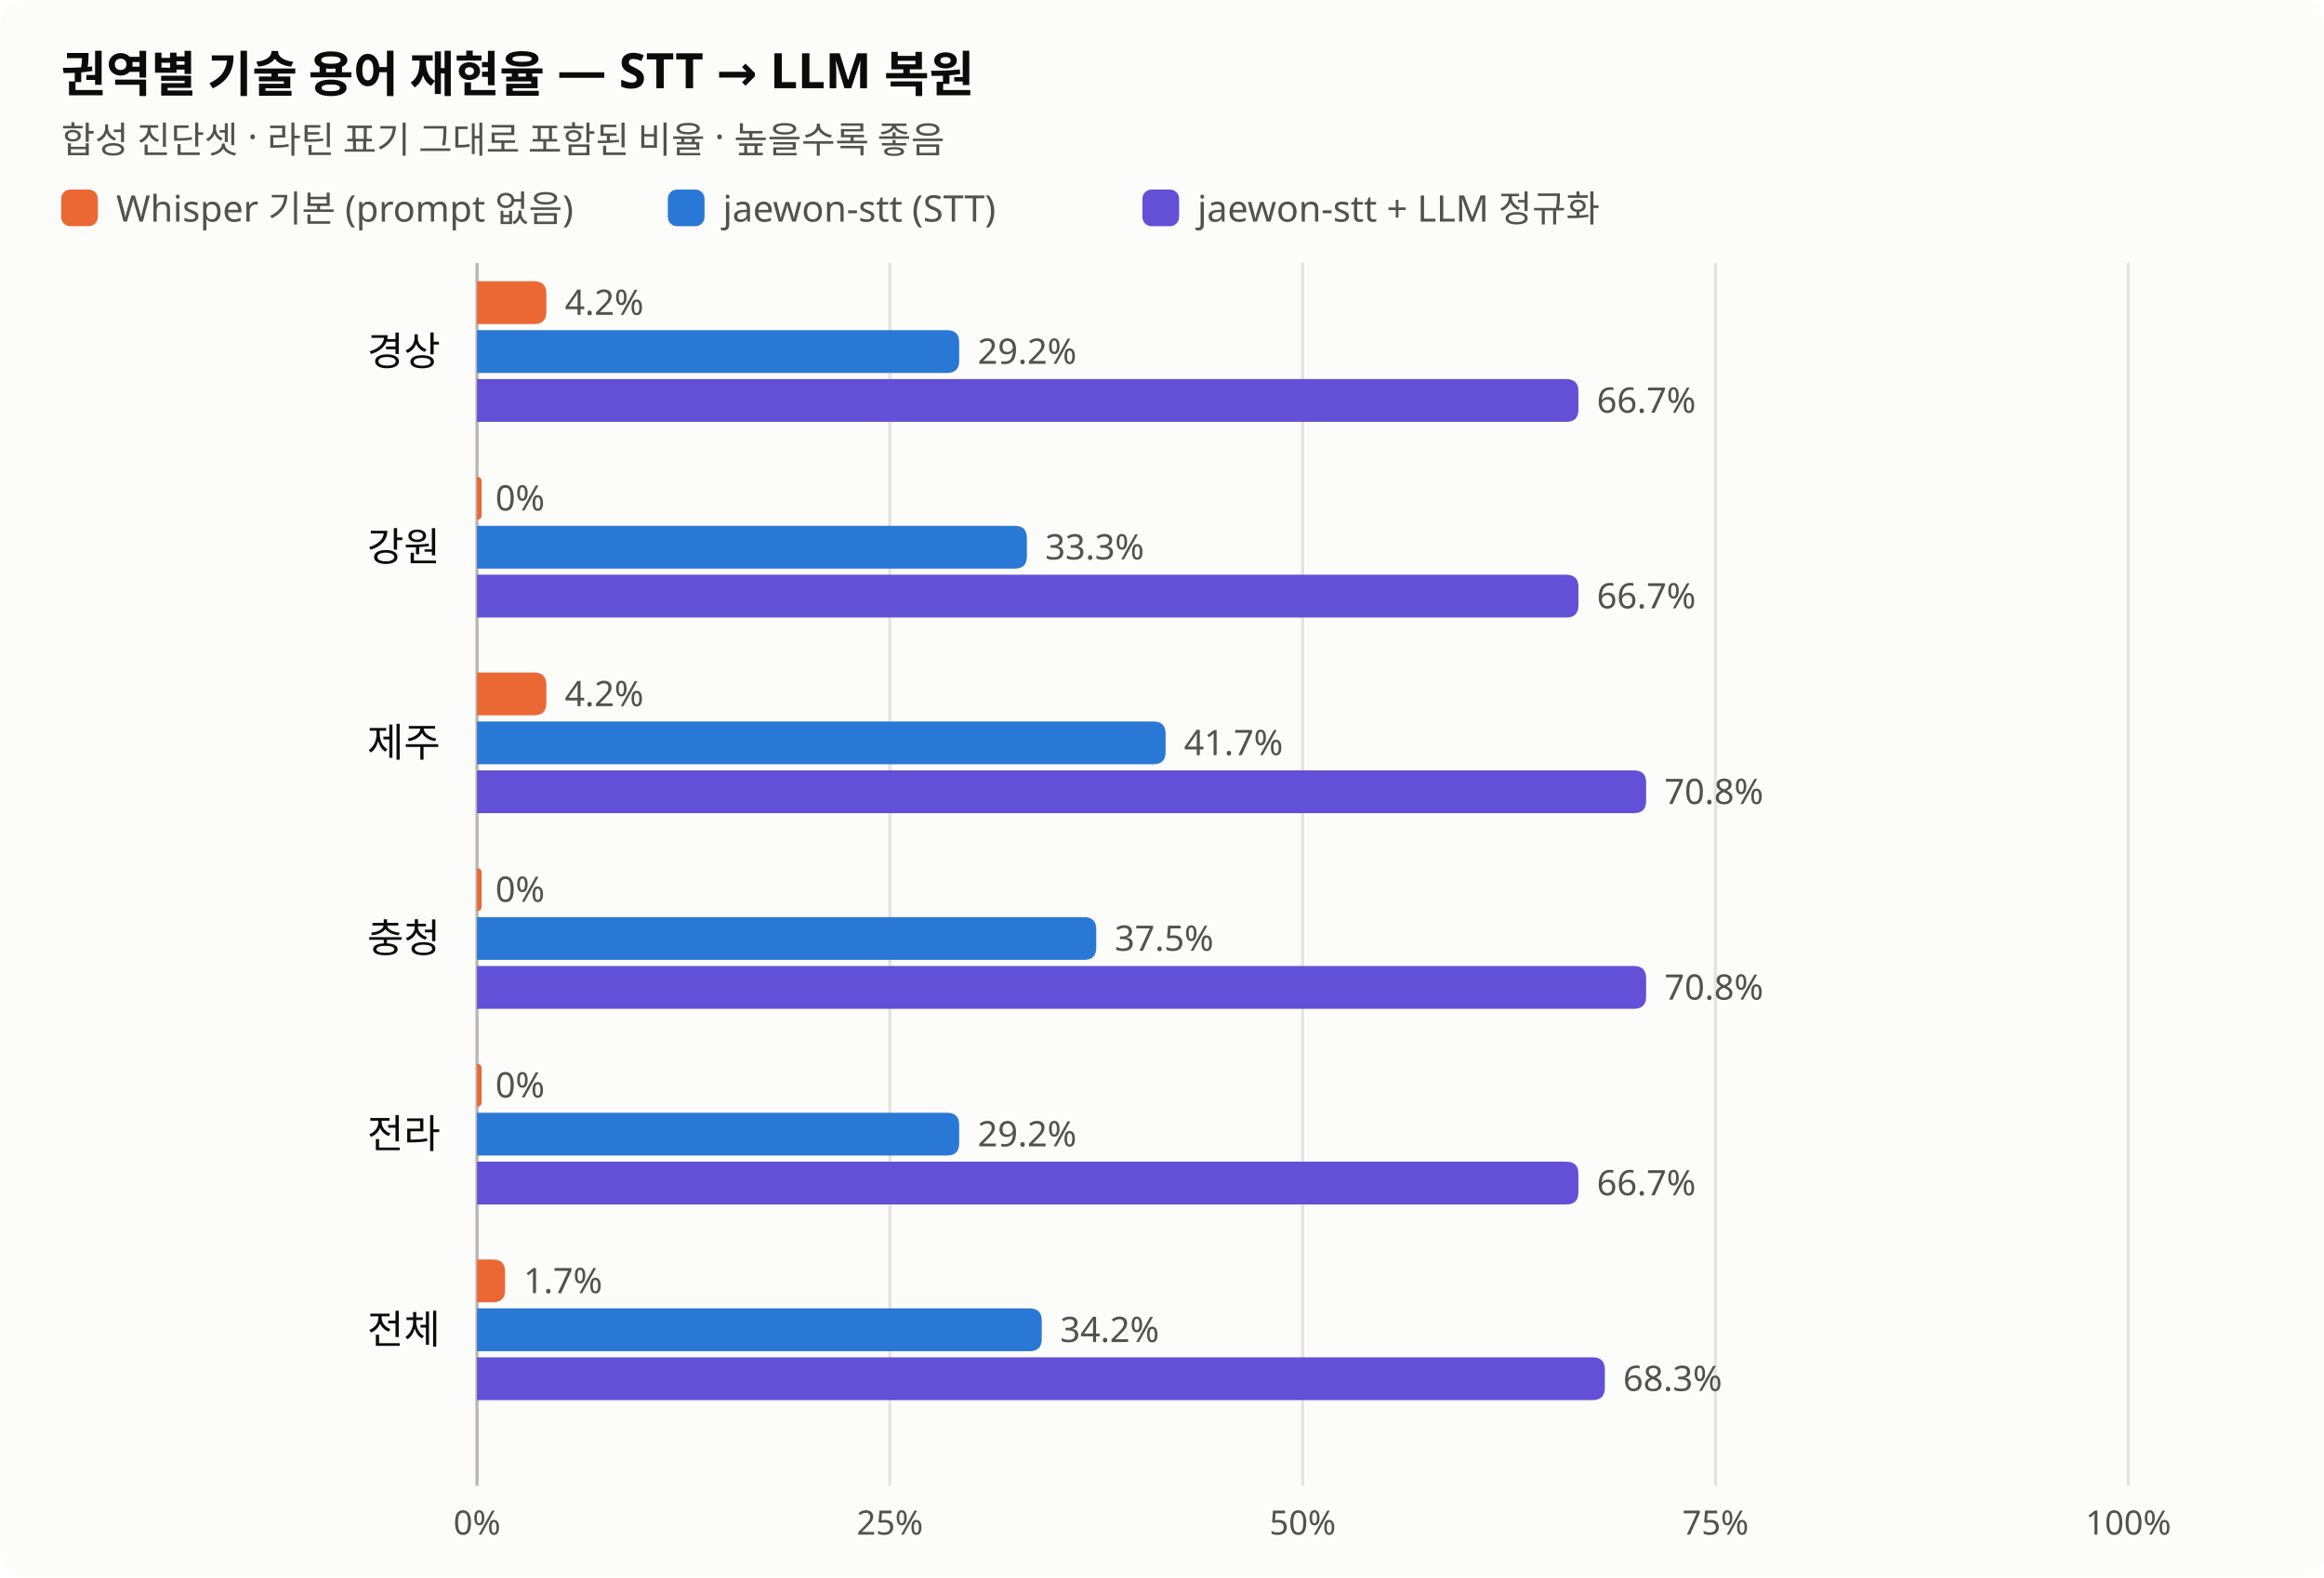
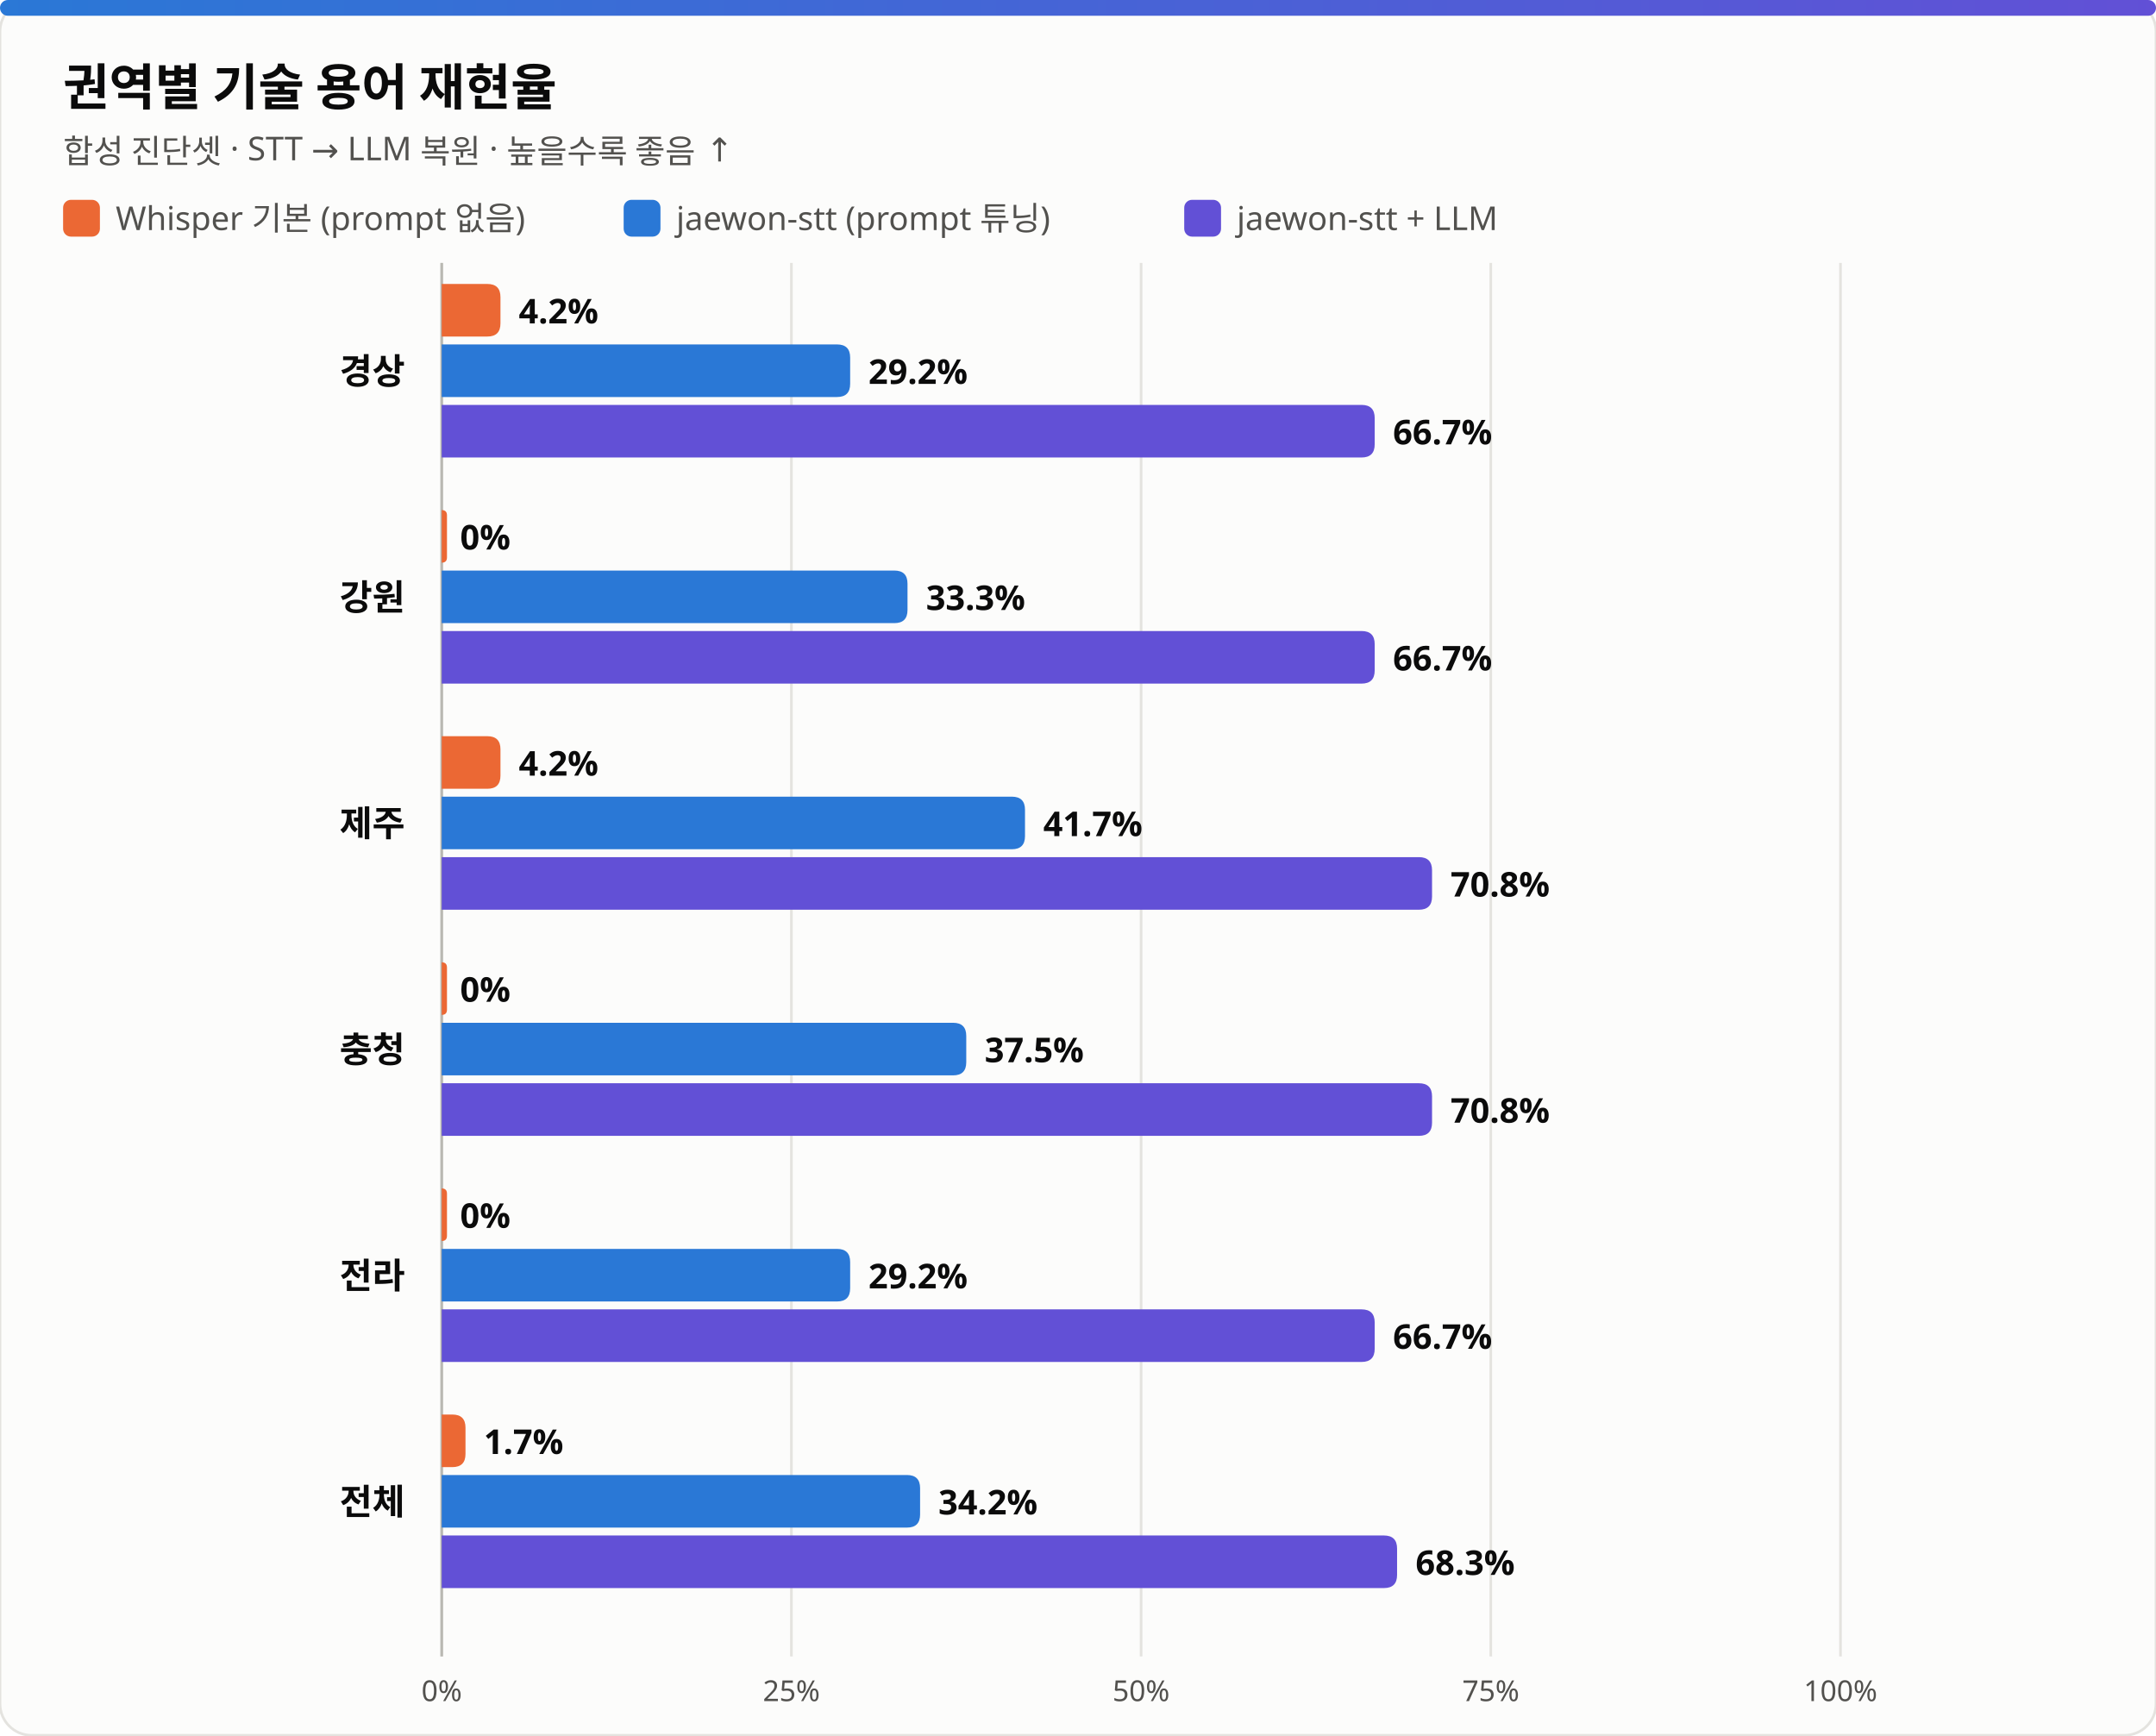
- <svg xmlns="http://www.w3.org/2000/svg" width="760" height="516" viewBox="0 0 760 516" font-family="Pretendard, 'Noto Sans KR', 'Malgun Gothic', 'Apple SD Gothic Neo', sans-serif" role="img" aria-label="권역별 기술 용어 재현율 — STT → LLM 복원">
-   <rect width="100%" height="100%" rx="8" fill="#fcfcfb" />
-   <text x="20" y="30" font-size="16" font-weight="600" fill="#0b0b0b">권역별 기술 용어 재현율 — STT → LLM 복원</text>
-   <text x="20" y="50" font-size="12" fill="#52514e">합성 진단셋 · 라틴 표기 그대로 포함된 비율 · 높을수록 좋음</text>
-   <rect x="20" y="62" width="12" height="12" rx="3" fill="#eb6834" />
-   <text x="38" y="72.5" font-size="12" fill="#52514e">Whisper 기본 (prompt 없음)</text>
-   <rect x="218.4" y="62" width="12" height="12" rx="3" fill="#2a78d6" />
-   <text x="236.4" y="72.5" font-size="12" fill="#52514e">jaewon-stt (STT)</text>
-   <rect x="373.6" y="62" width="12" height="12" rx="3" fill="#6250d6" />
-   <text x="391.6" y="72.5" font-size="12" fill="#52514e">jaewon-stt + LLM 정규화</text>
-   <line x1="156.0" y1="86" x2="156.0" y2="486" stroke="#e4e3df" stroke-width="1" />
-   <text x="156.0" y="502" font-size="11" text-anchor="middle" fill="#52514e">0%</text>
-   <line x1="291.0" y1="86" x2="291.0" y2="486" stroke="#e4e3df" stroke-width="1" />
-   <text x="291.0" y="502" font-size="11" text-anchor="middle" fill="#52514e">25%</text>
-   <line x1="426.0" y1="86" x2="426.0" y2="486" stroke="#e4e3df" stroke-width="1" />
-   <text x="426.0" y="502" font-size="11" text-anchor="middle" fill="#52514e">50%</text>
-   <line x1="561.0" y1="86" x2="561.0" y2="486" stroke="#e4e3df" stroke-width="1" />
-   <text x="561.0" y="502" font-size="11" text-anchor="middle" fill="#52514e">75%</text>
-   <line x1="696.0" y1="86" x2="696.0" y2="486" stroke="#e4e3df" stroke-width="1" />
-   <text x="696.0" y="502" font-size="11" text-anchor="middle" fill="#52514e">100%</text>
-   <line x1="156" y1="86" x2="156" y2="486" stroke="#b9b8b2" stroke-width="1" />
-   <text x="144" y="119.5" font-size="13" text-anchor="end" fill="#0b0b0b">경상</text>
-   <path d="M156,92 H174.68 Q178.68,92 178.68,96 V102 Q178.68,106 174.68,106 H156 Z" fill="#eb6834" />
-   <text x="184.7" y="103" font-size="11.5" fill="#52514e">4.2%</text>
-   <path d="M156,108 H309.68 Q313.68,108 313.68,112 V118 Q313.68,122 309.68,122 H156 Z" fill="#2a78d6" />
-   <text x="319.7" y="119" font-size="11.5" fill="#52514e">29.2%</text>
-   <path d="M156,124 H512.18 Q516.18,124 516.18,128 V134 Q516.18,138 512.18,138 H156 Z" fill="#6250d6" />
-   <text x="522.2" y="135" font-size="11.5" fill="#52514e">66.7%</text>
-   <text x="144" y="183.5" font-size="13" text-anchor="end" fill="#0b0b0b">강원</text>
-   <path d="M156,156 H156.0 Q157.5,156 157.5,157.5 V168.5 Q157.5,170 156.0,170 H156 Z" fill="#eb6834" />
-   <text x="162.0" y="167" font-size="11.5" fill="#52514e">0%</text>
-   <path d="M156,172 H331.82 Q335.82,172 335.82,176 V182 Q335.82,186 331.82,186 H156 Z" fill="#2a78d6" />
-   <text x="341.8" y="183" font-size="11.5" fill="#52514e">33.3%</text>
-   <path d="M156,188 H512.18 Q516.18,188 516.18,192 V198 Q516.18,202 512.18,202 H156 Z" fill="#6250d6" />
-   <text x="522.2" y="199" font-size="11.5" fill="#52514e">66.7%</text>
-   <text x="144" y="247.5" font-size="13" text-anchor="end" fill="#0b0b0b">제주</text>
-   <path d="M156,220 H174.68 Q178.68,220 178.68,224 V230 Q178.68,234 174.68,234 H156 Z" fill="#eb6834" />
-   <text x="184.7" y="231" font-size="11.5" fill="#52514e">4.2%</text>
-   <path d="M156,236 H377.18 Q381.18,236 381.18,240 V246 Q381.18,250 377.18,250 H156 Z" fill="#2a78d6" />
-   <text x="387.2" y="247" font-size="11.5" fill="#52514e">41.7%</text>
-   <path d="M156,252 H534.32 Q538.32,252 538.32,256 V262 Q538.32,266 534.32,266 H156 Z" fill="#6250d6" />
-   <text x="544.3" y="263" font-size="11.5" fill="#52514e">70.8%</text>
-   <text x="144" y="311.5" font-size="13" text-anchor="end" fill="#0b0b0b">충청</text>
-   <path d="M156,284 H156.0 Q157.5,284 157.5,285.5 V296.5 Q157.5,298 156.0,298 H156 Z" fill="#eb6834" />
-   <text x="162.0" y="295" font-size="11.5" fill="#52514e">0%</text>
-   <path d="M156,300 H354.5 Q358.5,300 358.5,304 V310 Q358.5,314 354.5,314 H156 Z" fill="#2a78d6" />
-   <text x="364.5" y="311" font-size="11.5" fill="#52514e">37.5%</text>
-   <path d="M156,316 H534.32 Q538.32,316 538.32,320 V326 Q538.32,330 534.32,330 H156 Z" fill="#6250d6" />
-   <text x="544.3" y="327" font-size="11.5" fill="#52514e">70.8%</text>
-   <text x="144" y="375.5" font-size="13" text-anchor="end" fill="#0b0b0b">전라</text>
-   <path d="M156,348 H156.0 Q157.5,348 157.5,349.5 V360.5 Q157.5,362 156.0,362 H156 Z" fill="#eb6834" />
-   <text x="162.0" y="359" font-size="11.5" fill="#52514e">0%</text>
-   <path d="M156,364 H309.68 Q313.68,364 313.68,368 V374 Q313.68,378 309.68,378 H156 Z" fill="#2a78d6" />
-   <text x="319.7" y="375" font-size="11.5" fill="#52514e">29.2%</text>
-   <path d="M156,380 H512.18 Q516.18,380 516.18,384 V390 Q516.18,394 512.18,394 H156 Z" fill="#6250d6" />
-   <text x="522.2" y="391" font-size="11.5" fill="#52514e">66.7%</text>
-   <text x="144" y="439.5" font-size="13" text-anchor="end" fill="#0b0b0b">전체</text>
-   <path d="M156,412 H161.18 Q165.18,412 165.18,416 V422 Q165.18,426 161.18,426 H156 Z" fill="#eb6834" />
-   <text x="171.2" y="423" font-size="11.5" fill="#52514e">1.7%</text>
-   <path d="M156,428 H336.68 Q340.68,428 340.68,432 V438 Q340.68,442 336.68,442 H156 Z" fill="#2a78d6" />
-   <text x="346.7" y="439" font-size="11.5" fill="#52514e">34.2%</text>
-   <path d="M156,444 H520.82 Q524.82,444 524.82,448 V454 Q524.82,458 520.82,458 H156 Z" fill="#6250d6" />
-   <text x="530.8" y="455" font-size="11.5" fill="#52514e">68.3%</text>
+ <svg xmlns="http://www.w3.org/2000/svg" width="820" height="660" viewBox="0 0 820 660" font-family="Pretendard, 'Noto Sans KR', 'Malgun Gothic', 'Apple SD Gothic Neo', sans-serif" role="img" aria-label="권역별 기술 용어 재현율">
+   <defs>
+     <linearGradient id="gsyntermbyregion" x1="0" x2="1">
+       <stop offset="0" stop-color="#2a78d6" />
+       <stop offset="1" stop-color="#6250d6" />
+     </linearGradient>
+   </defs>
+   <rect width="100%" height="100%" rx="12" fill="#fcfcfb" stroke="#e4e3df" />
+   <rect x="0" y="0" width="820" height="6" rx="3" fill="url(#gsyntermbyregion)" />
+   <text x="24" y="40" font-size="19" font-weight="700" fill="#0b0b0b">권역별 기술 용어 재현율</text>
+   <text x="24" y="62" font-size="12.5" fill="#52514e">합성 진단셋 · STT → LLM 복원 · 높을수록 좋음 ↑</text>
+   <rect x="24" y="76" width="14" height="14" rx="3" fill="#eb6834" />
+   <text x="44" y="87.5" font-size="12.5" fill="#52514e">Whisper 기본 (prompt 없음)</text>
+   <rect x="237.2" y="76" width="14" height="14" rx="3" fill="#2a78d6" />
+   <text x="257.2" y="87.5" font-size="12.5" fill="#52514e">jaewon-stt (prompt 튜닝)</text>
+   <rect x="450.4" y="76" width="14" height="14" rx="3" fill="#6250d6" />
+   <text x="470.4" y="87.5" font-size="12.5" fill="#52514e">jaewon-stt + LLM</text>
+   <line x1="168.0" y1="100" x2="168.0" y2="630" stroke="#e4e3df" />
+   <text x="168.0" y="647" font-size="11" text-anchor="middle" fill="#52514e">0%</text>
+   <line x1="301.0" y1="100" x2="301.0" y2="630" stroke="#e4e3df" />
+   <text x="301.0" y="647" font-size="11" text-anchor="middle" fill="#52514e">25%</text>
+   <line x1="434.0" y1="100" x2="434.0" y2="630" stroke="#e4e3df" />
+   <text x="434.0" y="647" font-size="11" text-anchor="middle" fill="#52514e">50%</text>
+   <line x1="567.0" y1="100" x2="567.0" y2="630" stroke="#e4e3df" />
+   <text x="567.0" y="647" font-size="11" text-anchor="middle" fill="#52514e">75%</text>
+   <line x1="700.0" y1="100" x2="700.0" y2="630" stroke="#e4e3df" />
+   <text x="700.0" y="647" font-size="11" text-anchor="middle" fill="#52514e">100%</text>
+   <line x1="168" y1="100" x2="168" y2="630" stroke="#b9b8b2" />
+   <text x="154" y="146.0" font-size="13.5" font-weight="600" text-anchor="end" fill="#0b0b0b">경상</text>
+   <path d="M168,108 H185.344 Q190.344,108 190.344,113 V123 Q190.344,128 185.344,128 H168 Z" fill="#eb6834" />
+   <text x="197.3" y="123" font-size="13" font-weight="700" fill="#0b0b0b">4.2%</text>
+   <path d="M168,131 H318.344 Q323.344,131 323.344,136 V146 Q323.344,151 318.344,151 H168 Z" fill="#2a78d6" />
+   <text x="330.3" y="146" font-size="13" font-weight="700" fill="#0b0b0b">29.2%</text>
+   <path d="M168,154 H517.844 Q522.844,154 522.844,159 V169 Q522.844,174 517.844,174 H168 Z" fill="#6250d6" />
+   <text x="529.8" y="169" font-size="13" font-weight="700" fill="#0b0b0b">66.7%</text>
+   <text x="154" y="232.0" font-size="13.5" font-weight="600" text-anchor="end" fill="#0b0b0b">강원</text>
+   <path d="M168,194 H168 Q170,194 170,196 V212 Q170,214 168,214 H168 Z" fill="#eb6834" />
+   <text x="175.0" y="209" font-size="13" font-weight="700" fill="#0b0b0b">0%</text>
+   <path d="M168,217 H340.156 Q345.156,217 345.156,222 V232 Q345.156,237 340.156,237 H168 Z" fill="#2a78d6" />
+   <text x="352.2" y="232" font-size="13" font-weight="700" fill="#0b0b0b">33.3%</text>
+   <path d="M168,240 H517.844 Q522.844,240 522.844,245 V255 Q522.844,260 517.844,260 H168 Z" fill="#6250d6" />
+   <text x="529.8" y="255" font-size="13" font-weight="700" fill="#0b0b0b">66.7%</text>
+   <text x="154" y="318.0" font-size="13.5" font-weight="600" text-anchor="end" fill="#0b0b0b">제주</text>
+   <path d="M168,280 H185.344 Q190.344,280 190.344,285 V295 Q190.344,300 185.344,300 H168 Z" fill="#eb6834" />
+   <text x="197.3" y="295" font-size="13" font-weight="700" fill="#0b0b0b">4.2%</text>
+   <path d="M168,303 H384.844 Q389.844,303 389.844,308 V318 Q389.844,323 384.844,323 H168 Z" fill="#2a78d6" />
+   <text x="396.8" y="318" font-size="13" font-weight="700" fill="#0b0b0b">41.7%</text>
+   <path d="M168,326 H539.656 Q544.656,326 544.656,331 V341 Q544.656,346 539.656,346 H168 Z" fill="#6250d6" />
+   <text x="551.7" y="341" font-size="13" font-weight="700" fill="#0b0b0b">70.8%</text>
+   <text x="154" y="404.0" font-size="13.5" font-weight="600" text-anchor="end" fill="#0b0b0b">충청</text>
+   <path d="M168,366 H168 Q170,366 170,368 V384 Q170,386 168,386 H168 Z" fill="#eb6834" />
+   <text x="175.0" y="381" font-size="13" font-weight="700" fill="#0b0b0b">0%</text>
+   <path d="M168,389 H362.5 Q367.5,389 367.5,394 V404 Q367.5,409 362.5,409 H168 Z" fill="#2a78d6" />
+   <text x="374.5" y="404" font-size="13" font-weight="700" fill="#0b0b0b">37.5%</text>
+   <path d="M168,412 H539.656 Q544.656,412 544.656,417 V427 Q544.656,432 539.656,432 H168 Z" fill="#6250d6" />
+   <text x="551.7" y="427" font-size="13" font-weight="700" fill="#0b0b0b">70.8%</text>
+   <text x="154" y="490.0" font-size="13.5" font-weight="600" text-anchor="end" fill="#0b0b0b">전라</text>
+   <path d="M168,452 H168 Q170,452 170,454 V470 Q170,472 168,472 H168 Z" fill="#eb6834" />
+   <text x="175.0" y="467" font-size="13" font-weight="700" fill="#0b0b0b">0%</text>
+   <path d="M168,475 H318.344 Q323.344,475 323.344,480 V490 Q323.344,495 318.344,495 H168 Z" fill="#2a78d6" />
+   <text x="330.3" y="490" font-size="13" font-weight="700" fill="#0b0b0b">29.2%</text>
+   <path d="M168,498 H517.844 Q522.844,498 522.844,503 V513 Q522.844,518 517.844,518 H168 Z" fill="#6250d6" />
+   <text x="529.8" y="513" font-size="13" font-weight="700" fill="#0b0b0b">66.7%</text>
+   <text x="154" y="576.0" font-size="13.5" font-weight="600" text-anchor="end" fill="#0b0b0b">전체</text>
+   <path d="M168,538 H172.044 Q177.044,538 177.044,543 V553 Q177.044,558 172.044,558 H168 Z" fill="#eb6834" />
+   <text x="184.0" y="553" font-size="13" font-weight="700" fill="#0b0b0b">1.7%</text>
+   <path d="M168,561 H344.944 Q349.944,561 349.944,566 V576 Q349.944,581 344.944,581 H168 Z" fill="#2a78d6" />
+   <text x="356.9" y="576" font-size="13" font-weight="700" fill="#0b0b0b">34.2%</text>
+   <path d="M168,584 H526.356 Q531.356,584 531.356,589 V599 Q531.356,604 526.356,604 H168 Z" fill="#6250d6" />
+   <text x="538.4" y="599" font-size="13" font-weight="700" fill="#0b0b0b">68.3%</text>
</svg>
